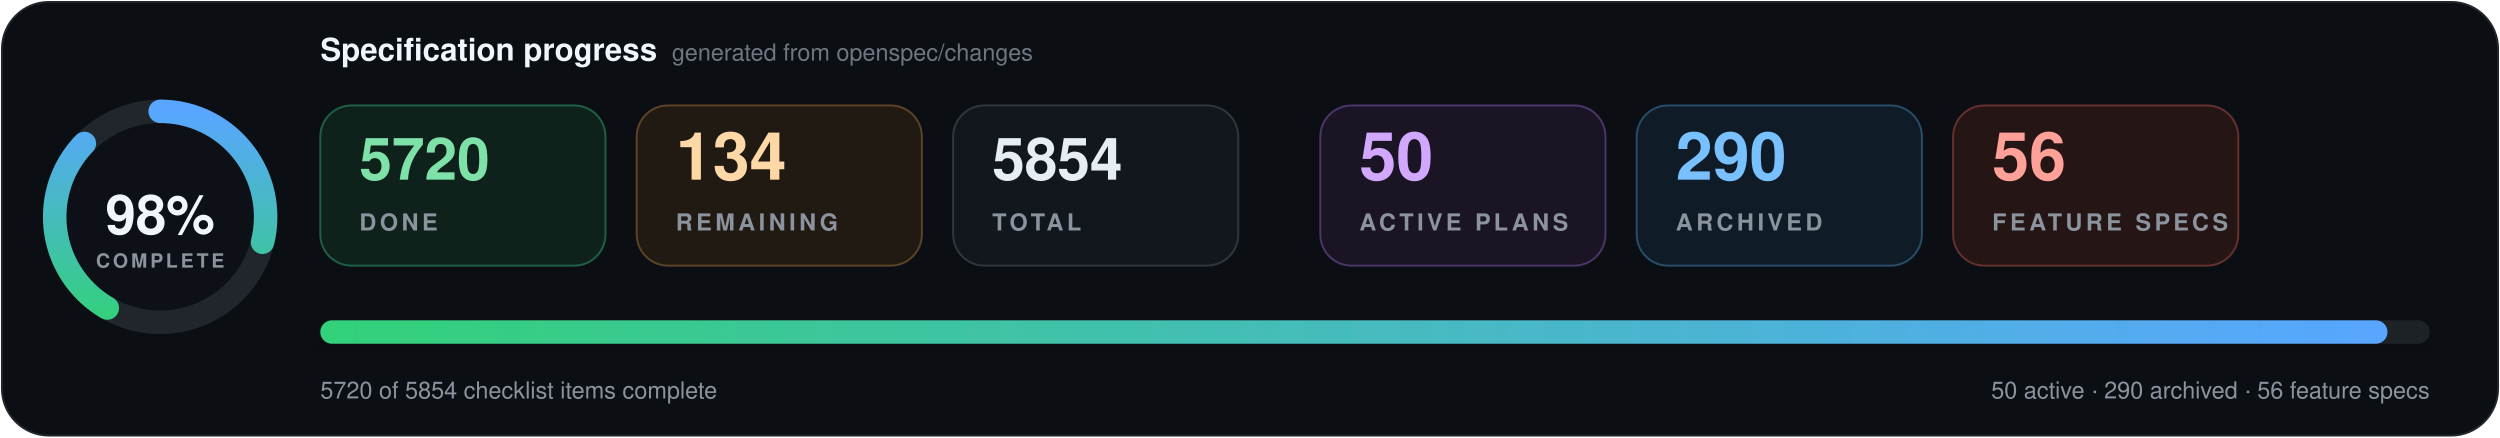
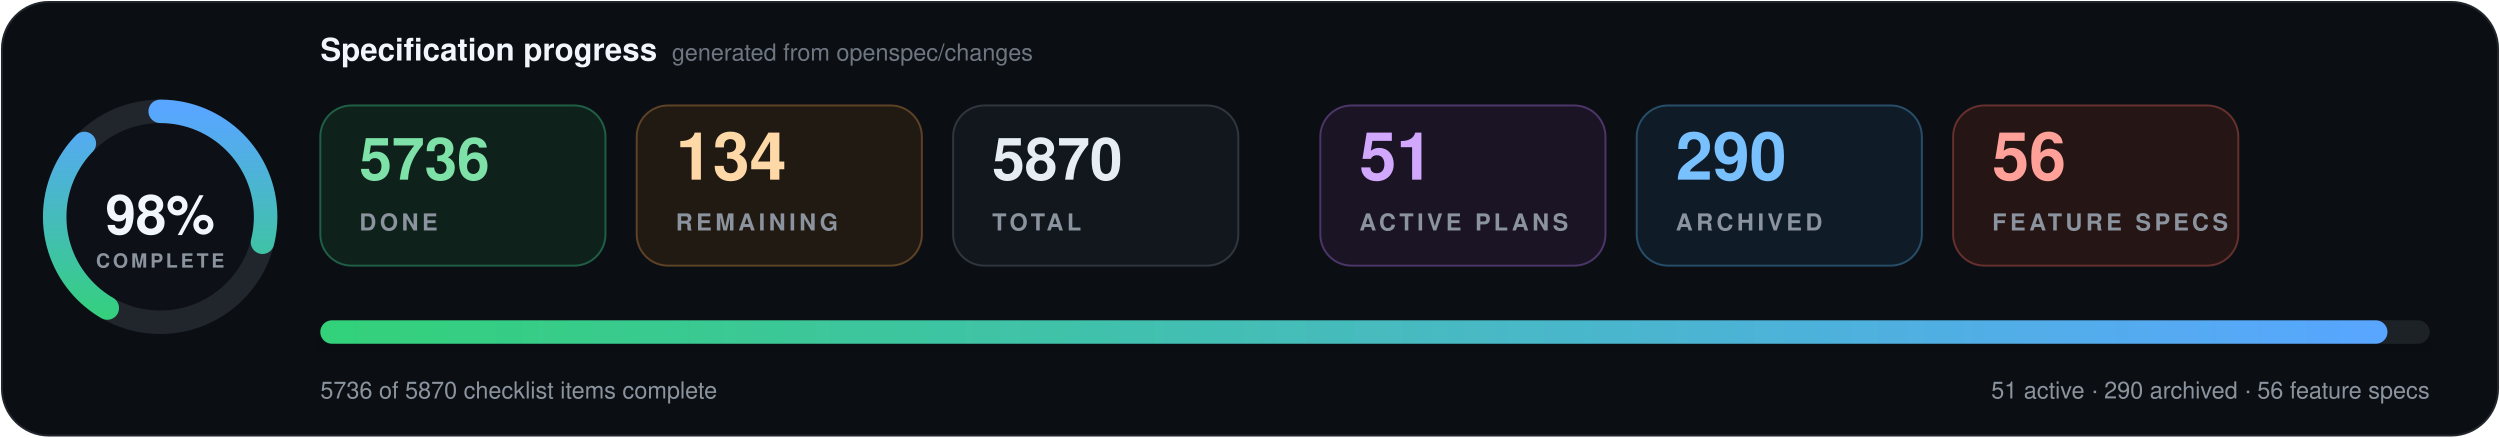
- <svg xmlns="http://www.w3.org/2000/svg" data-cache-version="1794659471" width="1280" height="224" viewBox="0 0 1280 224" role="img" aria-labelledby="title description" font-family="system-ui, -apple-system, BlinkMacSystemFont, 'Segoe UI', Helvetica, Arial, sans-serif" font-variant-numeric="tabular-nums">
+ <svg xmlns="http://www.w3.org/2000/svg" data-cache-version="1794659628" width="1280" height="224" viewBox="0 0 1280 224" role="img" aria-labelledby="title description" font-family="system-ui, -apple-system, BlinkMacSystemFont, 'Segoe UI', Helvetica, Arial, sans-serif" font-variant-numeric="tabular-nums">
  <defs>
    <linearGradient id="progress" x1="0" x2="1">
      <stop offset="0" stop-color="#33d17a" />
      <stop offset="1" stop-color="#58a6ff" />
    </linearGradient>
    <filter id="shadow" x="-10%" y="-20%" width="120%" height="150%">
      <feDropShadow dx="0" dy="7" stdDeviation="9" flood-color="#000" flood-opacity=".28" />
    </filter>
  </defs>
  <rect x="1" y="1" width="1278" height="222" rx="24" fill="#0b0f14" stroke="#21262d" />
  <g transform="translate(82 111)">
    <circle r="54" fill="#0d1117" stroke="#21262d" stroke-width="12" />
    <circle r="54" fill="none" stroke="url(#progress)" stroke-width="12" stroke-linecap="round" pathLength="100" stroke-dasharray="98 100" transform="rotate(-90)" />
    <text y="-1" text-anchor="middle" dominant-baseline="middle" fill="#f0f6fc" font-size="28" font-weight="800">98%</text>
    <text y="26" text-anchor="middle" fill="#8b949e" font-size="10" font-weight="700" letter-spacing="1.5">COMPLETE</text>
  </g>
  <text x="164" y="31" fill="#f0f6fc" font-size="16" font-weight="750">Specification progress</text>
  <text x="344" y="31" fill="#6e7681" font-size="12">generated from openspec/changes</text>
  <g transform="translate(164 54)">
    <rect width="146" height="82" rx="16" fill="#0f211b" stroke="#1f5f46" />
-     <text x="20" y="38" fill="#7ee2a8" font-size="30" font-weight="750">5720</text>
+     <text x="20" y="38" fill="#7ee2a8" font-size="30" font-weight="750">5736</text>
    <text x="20" y="64" fill="#8b949e" font-size="12" font-weight="700" letter-spacing="1.8">DONE</text>
  </g>
  <g transform="translate(326 54)">
    <rect width="146" height="82" rx="16" fill="#211a13" stroke="#5d4225" />
    <text x="20" y="38" fill="#ffd8a8" font-size="34" font-weight="750">134</text>
    <text x="20" y="64" fill="#8b949e" font-size="12" font-weight="700" letter-spacing="1.8">REMAINING</text>
  </g>
  <g transform="translate(488 54)">
    <rect width="146" height="82" rx="16" fill="#12171d" stroke="#30363d" />
-     <text x="20" y="38" fill="#e6edf3" font-size="30" font-weight="750">5854</text>
+     <text x="20" y="38" fill="#e6edf3" font-size="30" font-weight="750">5870</text>
    <text x="20" y="64" fill="#8b949e" font-size="12" font-weight="700" letter-spacing="1.8">TOTAL</text>
  </g>
  <g transform="translate(676 54)">
    <rect width="146" height="82" rx="16" fill="#1a1424" stroke="#4c3569" />
-     <text x="20" y="38" fill="#d2a8ff" font-size="34" font-weight="750">50</text>
+     <text x="20" y="38" fill="#d2a8ff" font-size="34" font-weight="750">51</text>
    <text x="20" y="64" fill="#8b949e" font-size="12" font-weight="700" letter-spacing="1.8">ACTIVE PLANS</text>
  </g>
  <g transform="translate(838 54)">
    <rect width="146" height="82" rx="16" fill="#0f1c27" stroke="#274d69" />
    <text x="20" y="38" fill="#79c0ff" font-size="34" font-weight="750">290</text>
    <text x="20" y="64" fill="#8b949e" font-size="12" font-weight="700" letter-spacing="1.8">ARCHIVED</text>
  </g>
  <g transform="translate(1000 54)">
    <rect width="146" height="82" rx="16" fill="#251514" stroke="#65302d" />
    <text x="20" y="38" fill="#ffa198" font-size="34" font-weight="750">56</text>
    <text x="20" y="64" fill="#8b949e" font-size="12" font-weight="700" letter-spacing="1.8">FEATURE SPECS</text>
  </g>
  <g filter="url(#shadow)">
    <rect x="164" y="164" width="1080" height="12" rx="6" fill="#1b2128" />
    <rect x="164" y="164" width="1058.4" height="12" rx="6" fill="url(#progress)" />
  </g>
-   <text x="164" y="204" fill="#8b949e" font-size="12">5720 of 5854 checklist items complete</text>
-   <text x="1244" y="204" text-anchor="end" fill="#8b949e" font-size="12">50 active · 290 archived · 56 feature specs</text>
+   <text x="164" y="204" fill="#8b949e" font-size="12">5736 of 5870 checklist items complete</text>
+   <text x="1244" y="204" text-anchor="end" fill="#8b949e" font-size="12">51 active · 290 archived · 56 feature specs</text>
</svg>
